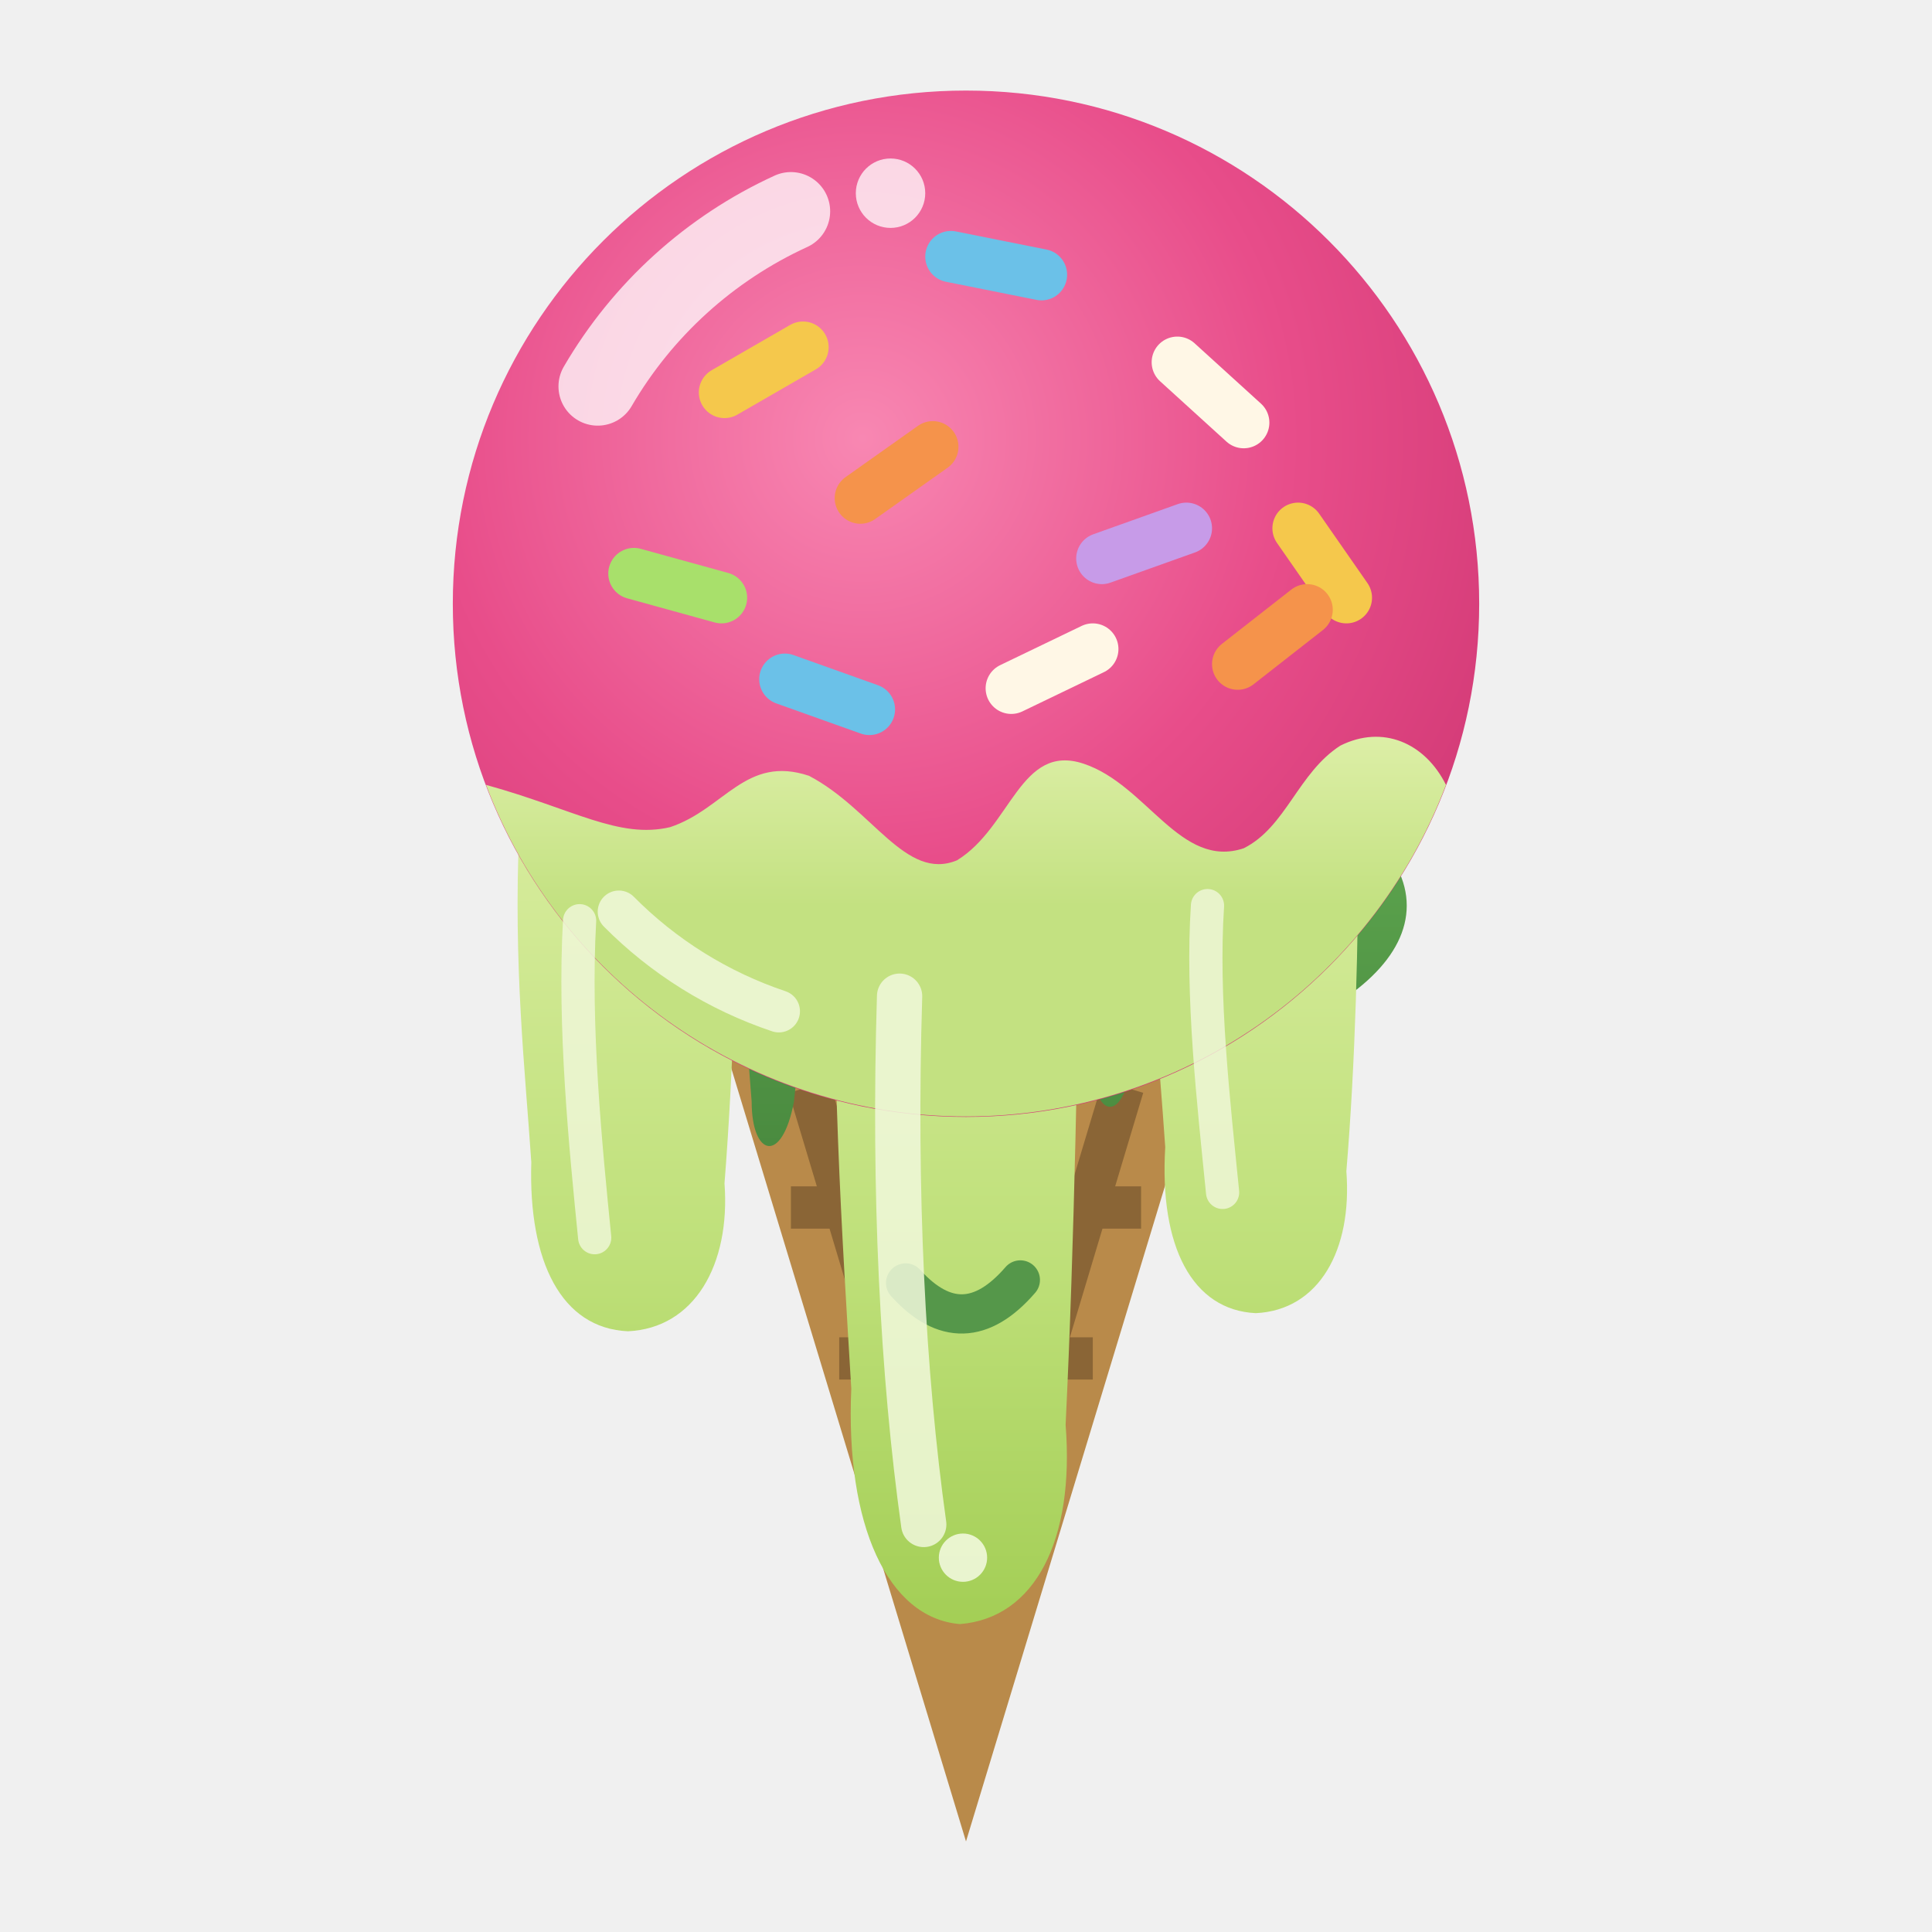
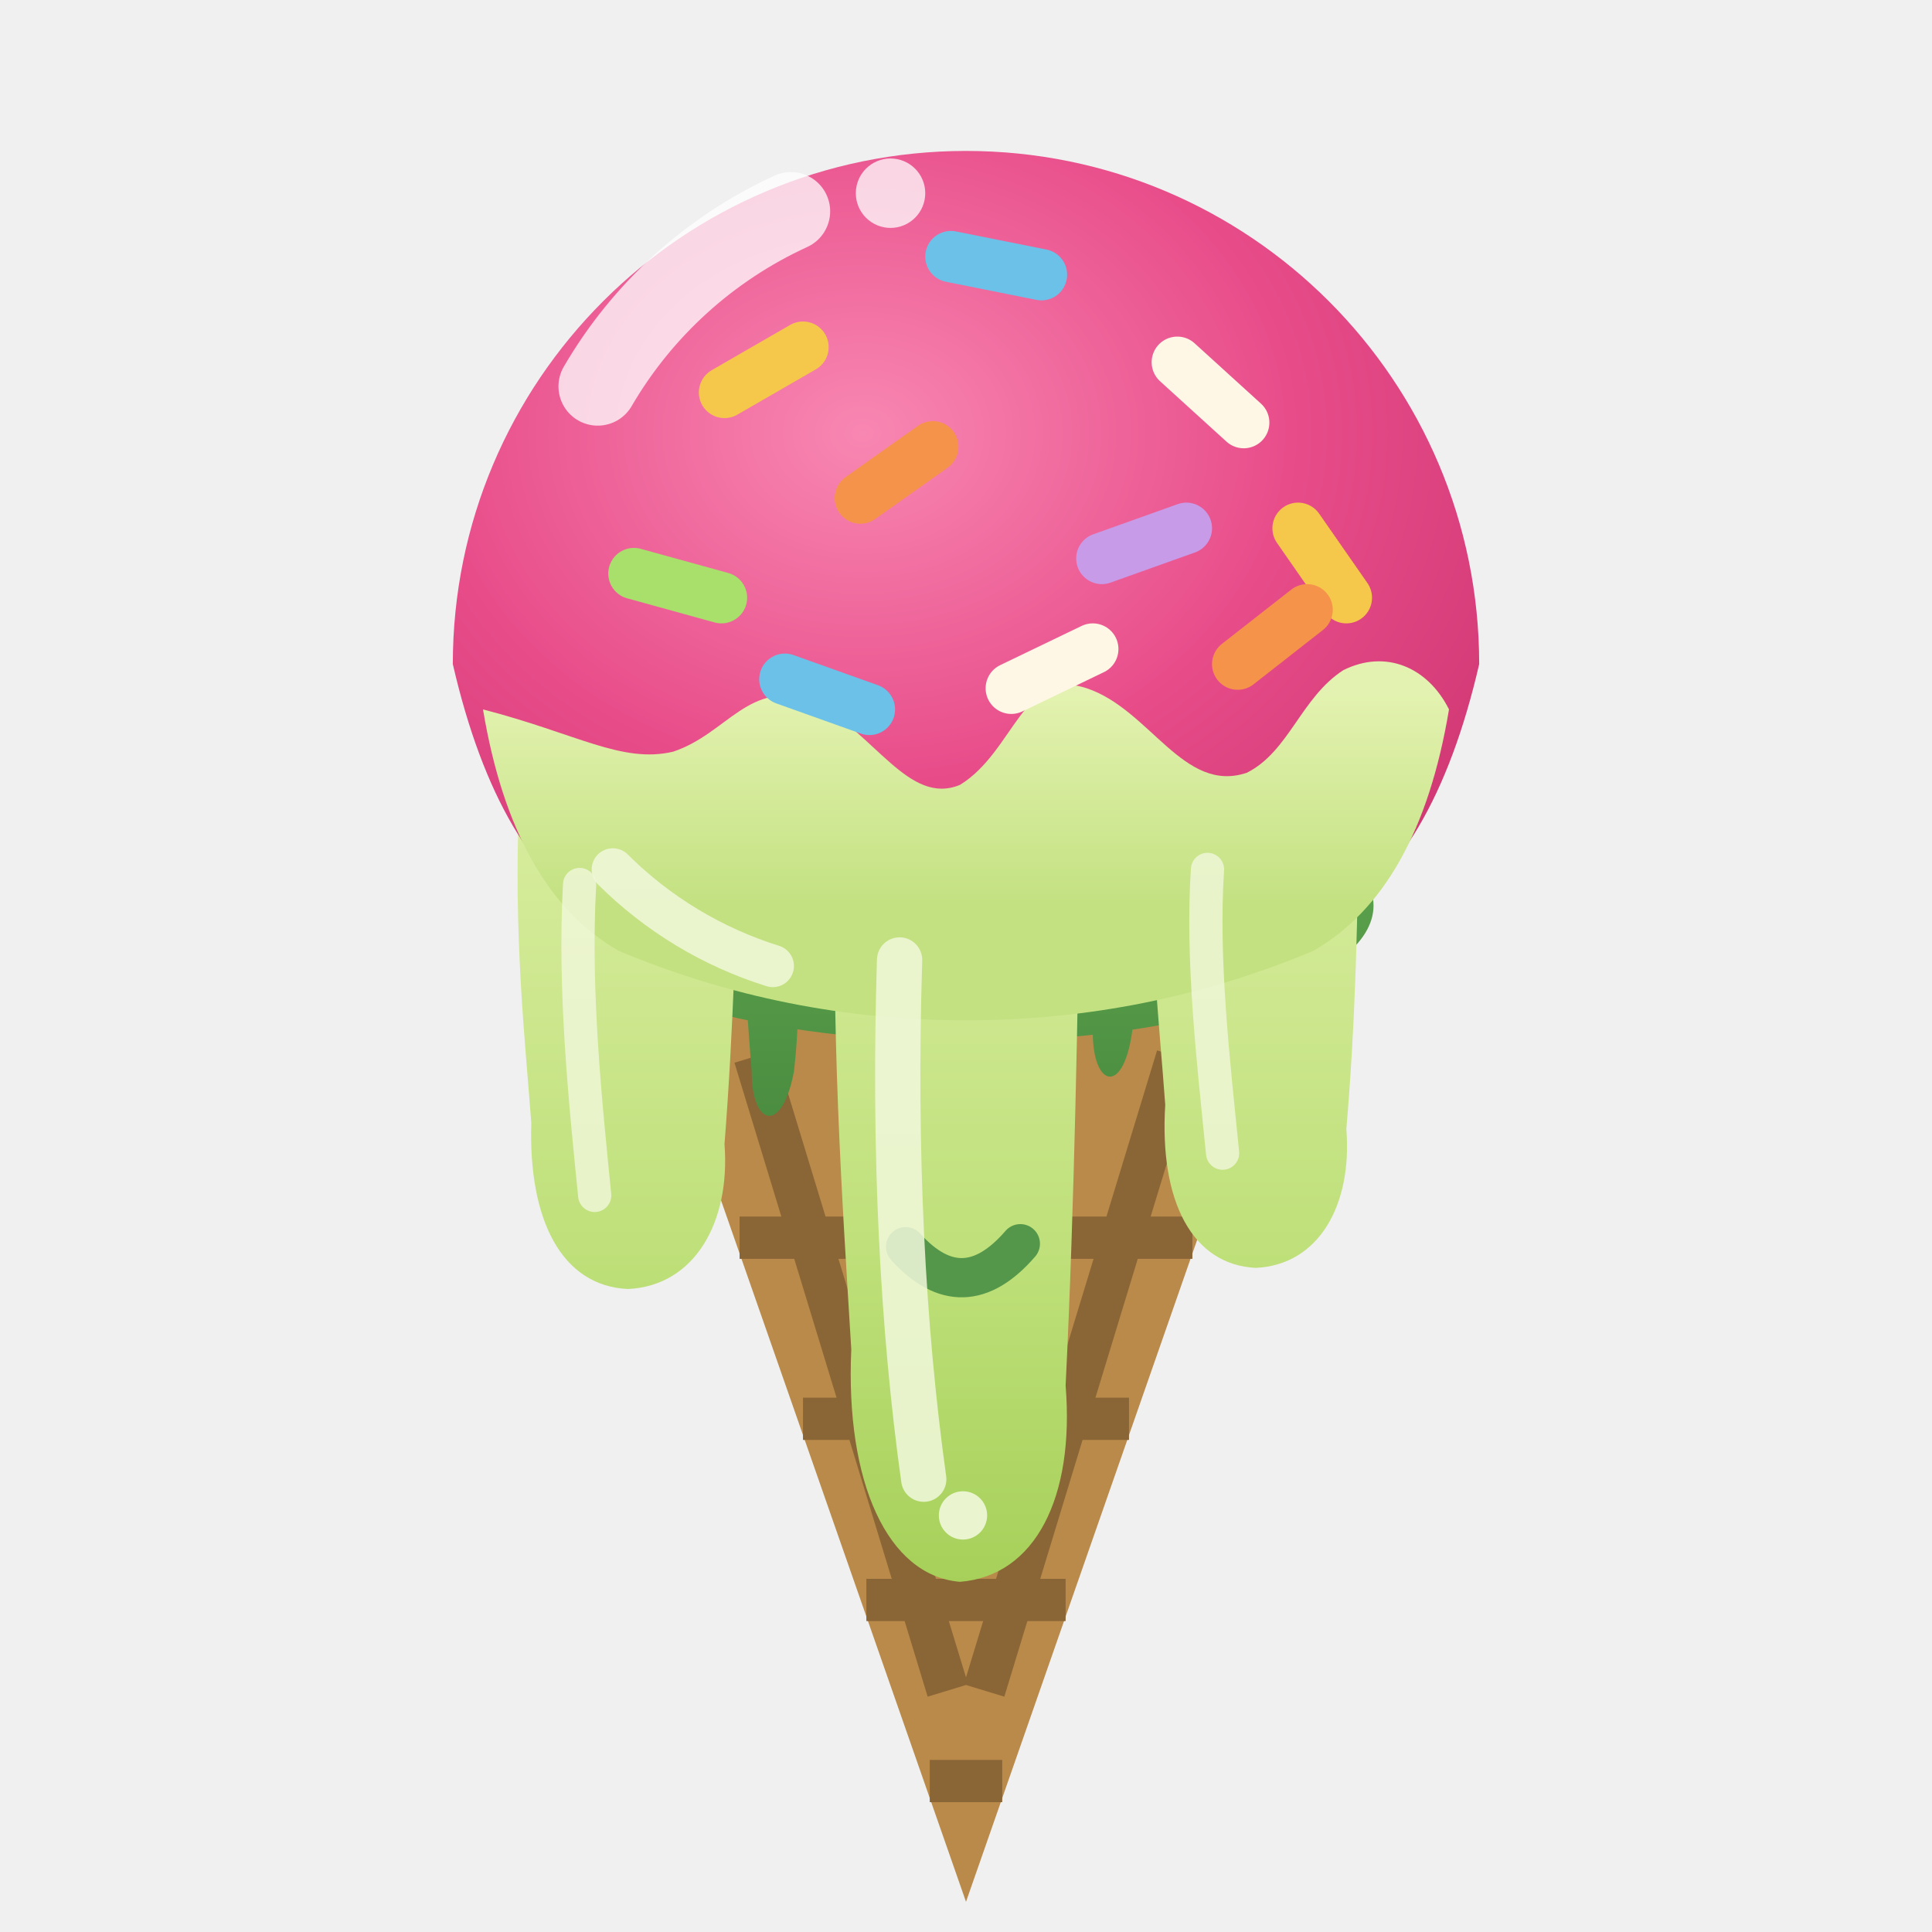
<svg xmlns="http://www.w3.org/2000/svg" viewBox="0 0 64 64">
  <defs>
    <radialGradient id="sp-pink" cx="40%" cy="34%" r="75%">
      <stop offset="0%" stop-color="#F887B2" />
      <stop offset="55%" stop-color="#E84D8A" />
      <stop offset="100%" stop-color="#CE3672" />
    </radialGradient>
    <linearGradient id="sp-goo" x1="0" y1="26" x2="0" y2="54" gradientUnits="userSpaceOnUse">
      <stop offset="0%" stop-color="#D9EDA0" />
      <stop offset="55%" stop-color="#BFE07A" />
      <stop offset="100%" stop-color="#A3CE55" />
    </linearGradient>
    <linearGradient id="sp-creep" x1="0" y1="23" x2="0" y2="30" gradientUnits="userSpaceOnUse">
      <stop offset="0%" stop-color="#E3F2B0" />
      <stop offset="100%" stop-color="#C3E181" />
    </linearGradient>
    <linearGradient id="sp-dark" x1="0" y1="26" x2="0" y2="42" gradientUnits="userSpaceOnUse">
      <stop offset="0%" stop-color="#5FA850" />
      <stop offset="100%" stop-color="#43813A" />
    </linearGradient>
  </defs>
-   <path d="M 23.5 33 L 40.5 33 L 32 61 Z" fill="#B98A4A" />
-   <path d="M 26.2 40 L 37.8 40 M 27.8 45 L 36.2 45 M 29.4 50 L 34.6 50 M 26.8 36 L 31.6 52 M 37.2 36 L 32.4 52" stroke="#8a6536" stroke-width="1.4" fill="none" />
+   <path d="M 21 31.5 L 43 31.5 L 32 63 Z" fill="#B98A4A" />
+   <path d="M 24.5 41 L 39.5 41 M 26.6 47 L 37.4 47 M 28.7 53 L 35.3 53 M 30.8 59 L 33.2 59 M 25 35 L 31.4 56 M 39 35 L 32.6 56" stroke="#8a6536" stroke-width="1.4" fill="none" />
  <g fill="url(#sp-dark)">
-     <ellipse cx="32" cy="30" rx="14.6" ry="6" />
-     <path d="M 24.5 27.5 C 24.5 31, 24.7 34, 24.9 36.5 C 24.9 38.3, 25.9 38.6, 26.3 36.5 C 26.6 34, 26.4 30.5, 26.4 27.5 Z" />
-     <path d="M 35.8 27.5 C 35.8 30.5, 36 33, 36.2 35.2 C 36.2 37, 37.2 37.3, 37.5 35.2 C 37.8 33, 37.6 30, 37.6 27.5 Z" />
+     <ellipse cx="32" cy="30" rx="13.5" ry="4.5" />
+     <path d="M 24.5 26.5 C 24.5 30, 24.7 33, 24.9 35.5 C 24.9 37.3, 25.9 37.6, 26.3 35.5 C 26.6 33, 26.4 29.5, 26.4 26.5 Z" />
+     <path d="M 35.8 26.5 C 35.8 29.5, 36 32, 36.2 34.2 C 36.2 36, 37.2 36.3, 37.5 34.2 C 37.8 32, 37.6 29, 37.6 26.5 Z" />
  </g>
  <g fill="url(#sp-goo)">
-     <path d="M 17.2 27.5 C 17 32, 17.4 35.5, 17.6 38.5 C 17.5 41.8, 18.6 44, 20.8 44.1 C 23 44, 24.2 41.9, 24 39.2 C 24.3 35.4, 24.4 31.3, 24.5 27.5 Z" />
-     <path d="M 27.7 28.5 C 27.5 35, 27.9 41, 28.2 46 C 28 50.5, 29.4 53.6, 31.8 53.8 C 34.3 53.6, 35.6 51, 35.3 47.2 C 35.6 41, 35.7 34.5, 35.8 28.5 Z" />
-     <path d="M 38.2 27.5 C 38 31.5, 38.4 35, 38.6 38 C 38.4 41.3, 39.5 43.4, 41.6 43.5 C 43.7 43.4, 44.8 41.4, 44.6 38.8 C 44.9 35.2, 45 31.2, 45 27.5 Z" />
+     <path d="M 17.2 26.5 C 17 31, 17.4 34.5, 17.6 37.2 C 17.5 40.4, 18.6 42.6, 20.8 42.7 C 23 42.6, 24.2 40.5, 24 37.9 C 24.3 34.1, 24.4 30.2, 24.5 26.5 Z" />
+     <path d="M 27.7 27.5 C 27.5 34, 27.9 39.8, 28.2 44.7 C 28 49.1, 29.4 52.2, 31.8 52.4 C 34.3 52.2, 35.6 49.6, 35.3 45.9 C 35.6 39.8, 35.7 33.4, 35.8 27.5 Z" />
+     <path d="M 38.2 26.5 C 38 30.5, 38.4 33.8, 38.6 36.6 C 38.4 39.8, 39.5 41.9, 41.6 42 C 43.7 41.9, 44.8 39.9, 44.6 37.4 C 44.9 33.9, 45 30.1, 45 26.5 Z" />
  </g>
-   <circle cx="32" cy="20" r="17" fill="url(#sp-pink)" />
-   <path d="M 16.1 26 A 17 17 0 0 0 47.9 26 C 47.2 24.6 45.8 24 44.4 24.7 C 43 25.6 42.6 27.4 41.2 28.1 C 39.1 28.8 38 26 35.9 25.3 C 33.8 24.6 33.5 27.4 31.7 28.5 C 30 29.2 28.9 26.8 26.8 25.7 C 24.7 25 24 26.8 22.2 27.4 C 20.5 27.8 19 26.8 16.1 26 Z" fill="url(#sp-creep)" />
-   <path d="M 20.5 30.2 A 13.5 13.5 0 0 0 25.8 33.5" fill="none" stroke="#F1F8DC" stroke-width="1.4" stroke-linecap="round" opacity="0.85" />
+   <path d="M 15 22 A 17 17 0 1 1 49 22 Q 47.5 28.5 44 30.5 Q 38 32.5 32 32.5 Q 26 32.5 20 30.5 Q 16.5 28.5 15 22 Z" fill="url(#sp-pink)" />
+   <path d="M 16 23.5 Q 17 29.5 20.5 31.5 Q 26 33.8 32 33.8 Q 38 33.8 43.5 31.5 Q 47 29.5 48 23.5 C 47.3 22.1 45.9 21.5 44.5 22.2 C 43.1 23.1 42.7 24.9 41.3 25.6 C 39.2 26.3 38.1 23.5 36 22.8 C 33.9 22.1 33.6 24.9 31.8 26 C 30.1 26.7 29 24.3 26.9 23.2 C 24.8 22.5 24.1 24.3 22.3 24.9 C 20.6 25.3 19.1 24.3 16 23.5 Z" fill="url(#sp-creep)" />
+   <path d="M 20.3 28.8 A 13 13 0 0 0 25.6 32" fill="none" stroke="#F1F8DC" stroke-width="1.4" stroke-linecap="round" opacity="0.85" />
  <g stroke-width="1.7" stroke-linecap="round" fill="none">
    <path d="M 24 13 l 2.6 -1.5" stroke="#F5C84C" />
    <path d="M 31.5 8.5 l 3 0.6" stroke="#6BC1E8" />
    <path d="M 39 12 l 2.2 2" stroke="#FFF7E6" />
    <path d="M 21 19 l 2.9 0.8" stroke="#A8E06B" />
    <path d="M 28.5 16.5 l 2.4 -1.7" stroke="#F5934B" />
    <path d="M 36.5 18.5 l 2.8 -1" stroke="#C79BE8" />
    <path d="M 43 17.5 l 1.6 2.3" stroke="#F5C84C" />
    <path d="M 26 22.5 l 2.8 1" stroke="#6BC1E8" />
    <path d="M 33.5 22.8 l 2.7 -1.3" stroke="#FFF7E6" />
    <path d="M 41 22 l 2.3 -1.8" stroke="#F5934B" />
  </g>
-   <path d="M 30 42.5 Q 31.9 44.6 33.8 42.4" fill="none" stroke="#55974A" stroke-width="1.3" stroke-linecap="round" />
+   <path d="M 30 41.3 Q 31.9 43.4 33.8 41.2" fill="none" stroke="#55974A" stroke-width="1.3" stroke-linecap="round" />
  <g stroke="#F1F8DC" fill="none" stroke-linecap="round">
-     <path d="M 29.8 33 C 29.6 39.5, 29.9 45.5, 30.6 50.5" stroke-width="1.5" opacity="0.85" />
-     <path d="M 19.2 30.5 C 19 34, 19.4 38, 19.7 41" stroke-width="1.1" opacity="0.8" />
-     <path d="M 40 30 C 39.8 33, 40.2 36.5, 40.5 39.5" stroke-width="1.1" opacity="0.8" />
+     <path d="M 29.8 31.8 C 29.6 38.2, 29.9 44, 30.6 49" stroke-width="1.5" opacity="0.85" />
+     <path d="M 19.2 29.3 C 19 32.8, 19.4 36.6, 19.7 39.6" stroke-width="1.1" opacity="0.8" />
+     <path d="M 40 28.8 C 39.8 31.8, 40.2 35.2, 40.5 38.2" stroke-width="1.1" opacity="0.8" />
  </g>
-   <circle cx="31.9" cy="51.6" r="0.8" fill="#F1F8DC" opacity="0.9" />
+   <circle cx="31.9" cy="50.2" r="0.8" fill="#F1F8DC" opacity="0.9" />
  <path d="M 19.8 12.8 A 14.3 14.3 0 0 1 26.2 7" fill="none" stroke="#FFFFFF" stroke-width="2.6" stroke-linecap="round" opacity="0.75" />
  <circle cx="29.5" cy="6.4" r="1.15" fill="#FFFFFF" opacity="0.75" />
</svg>
